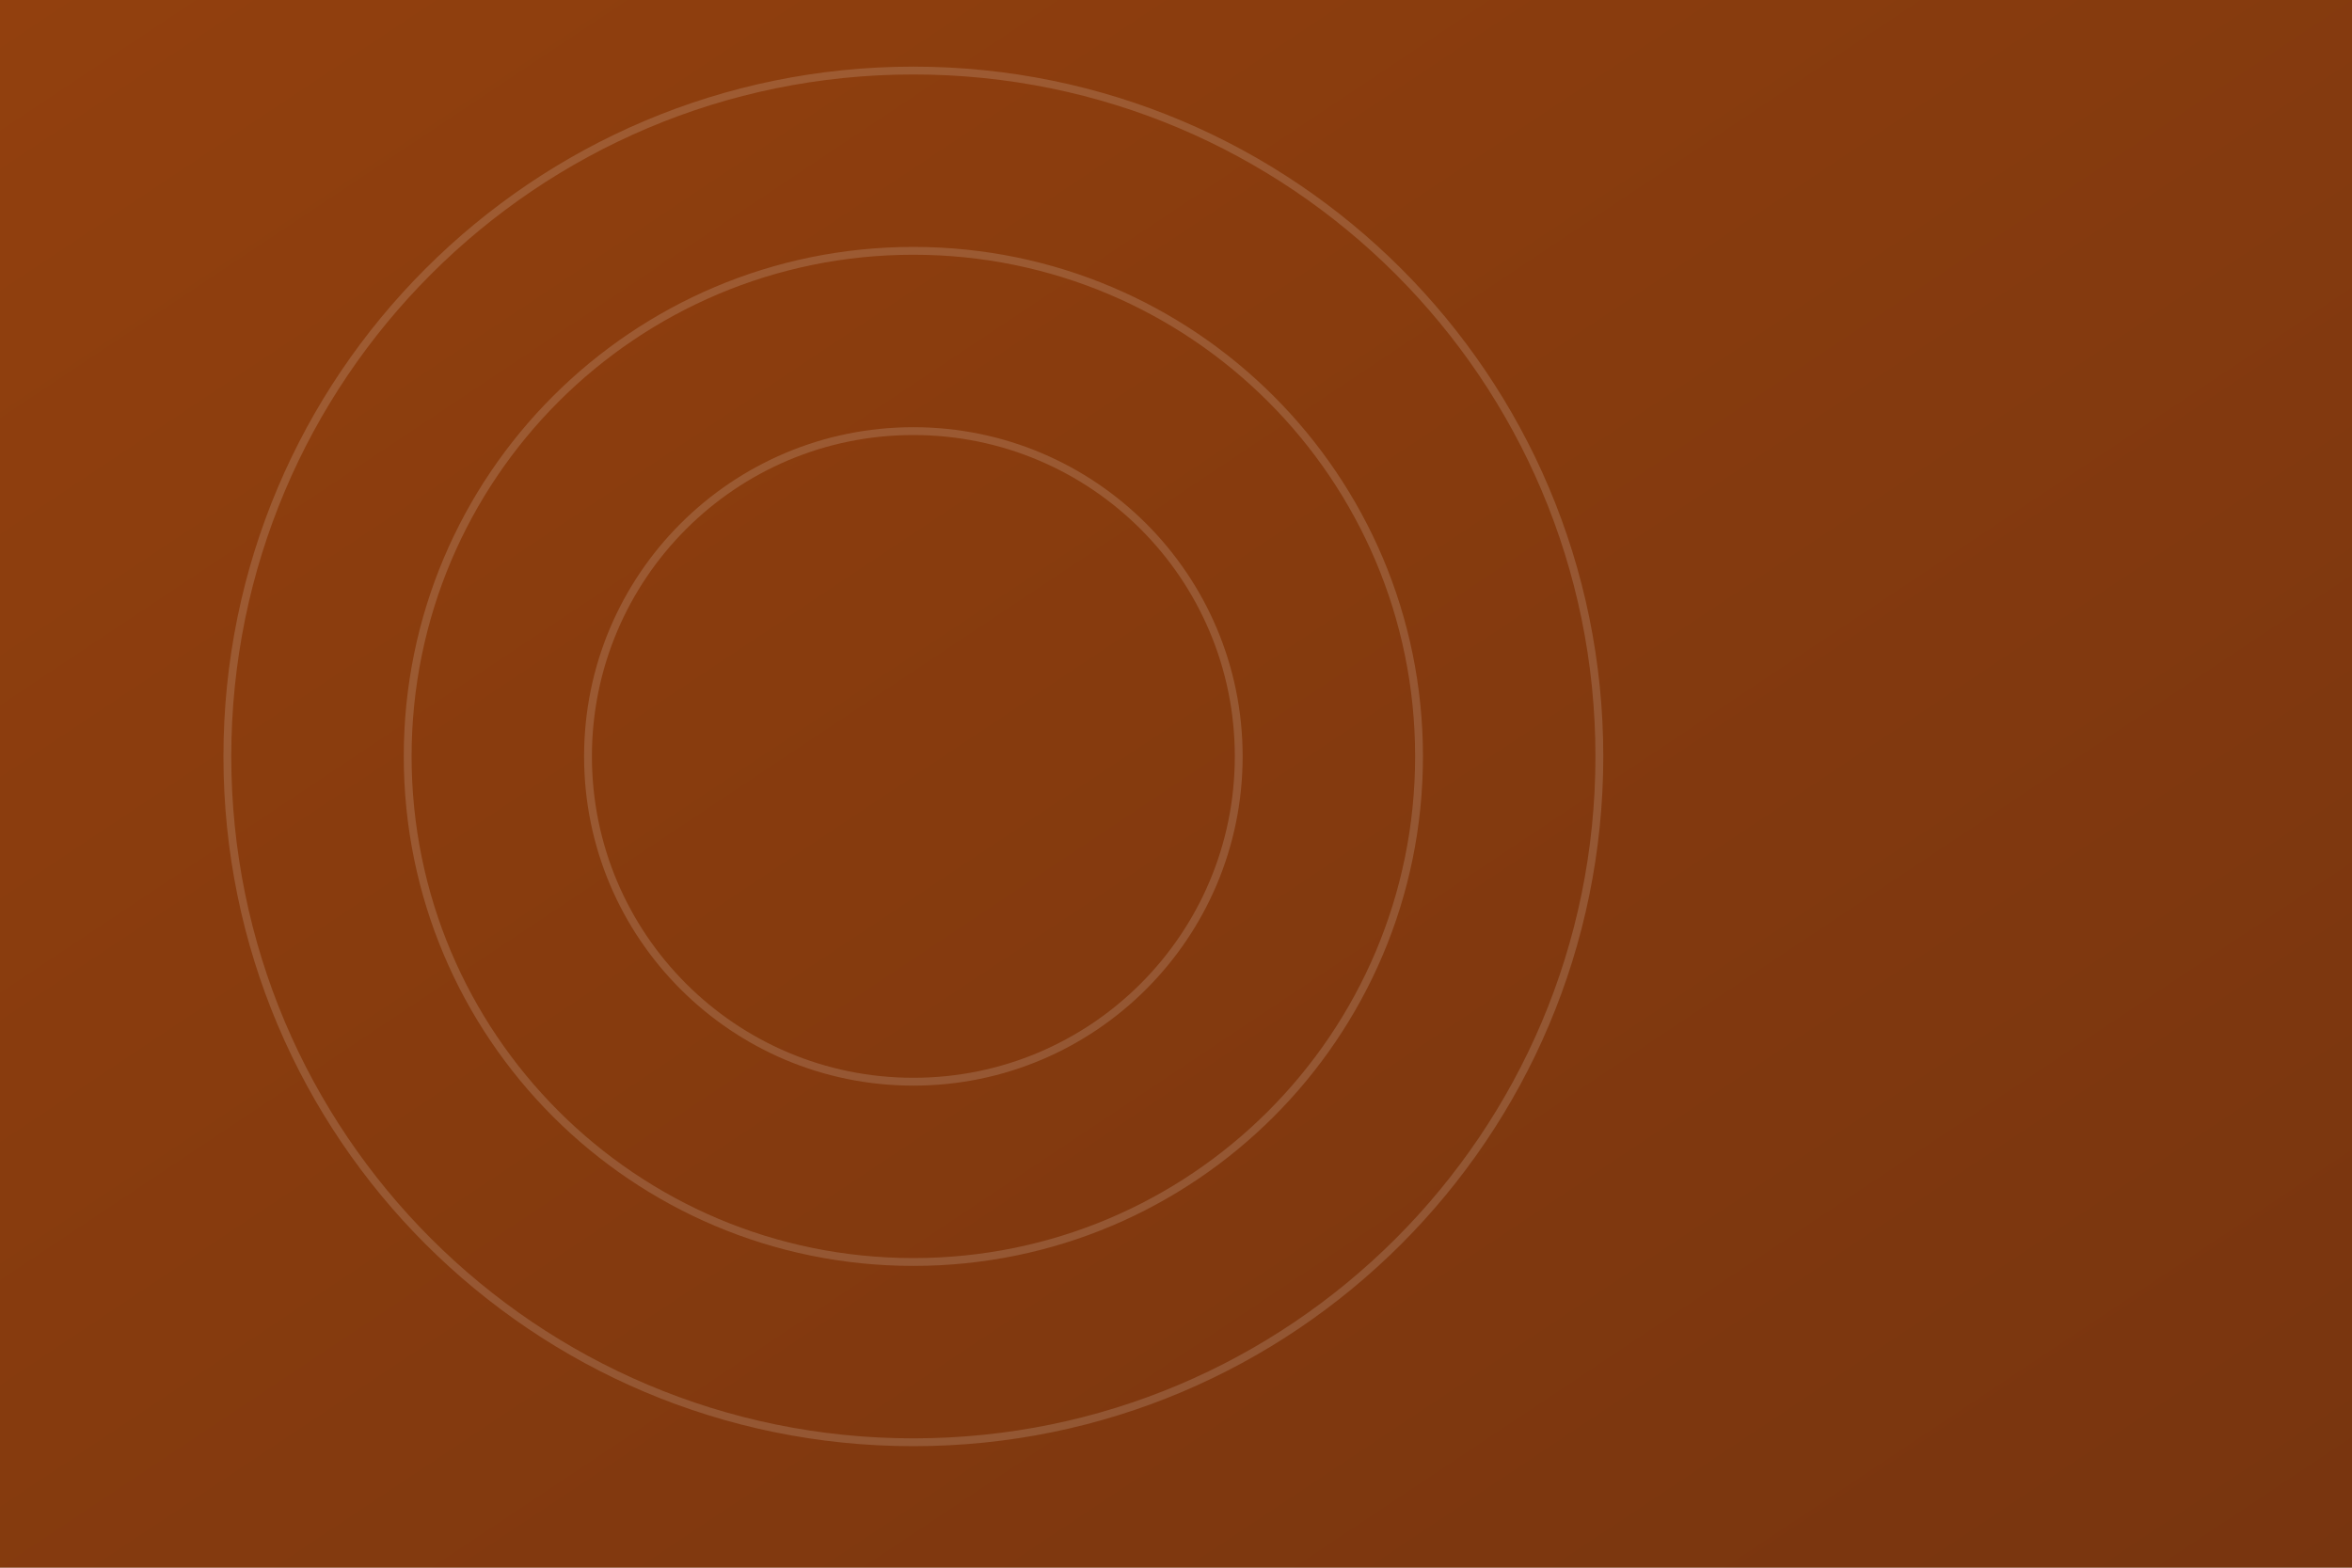
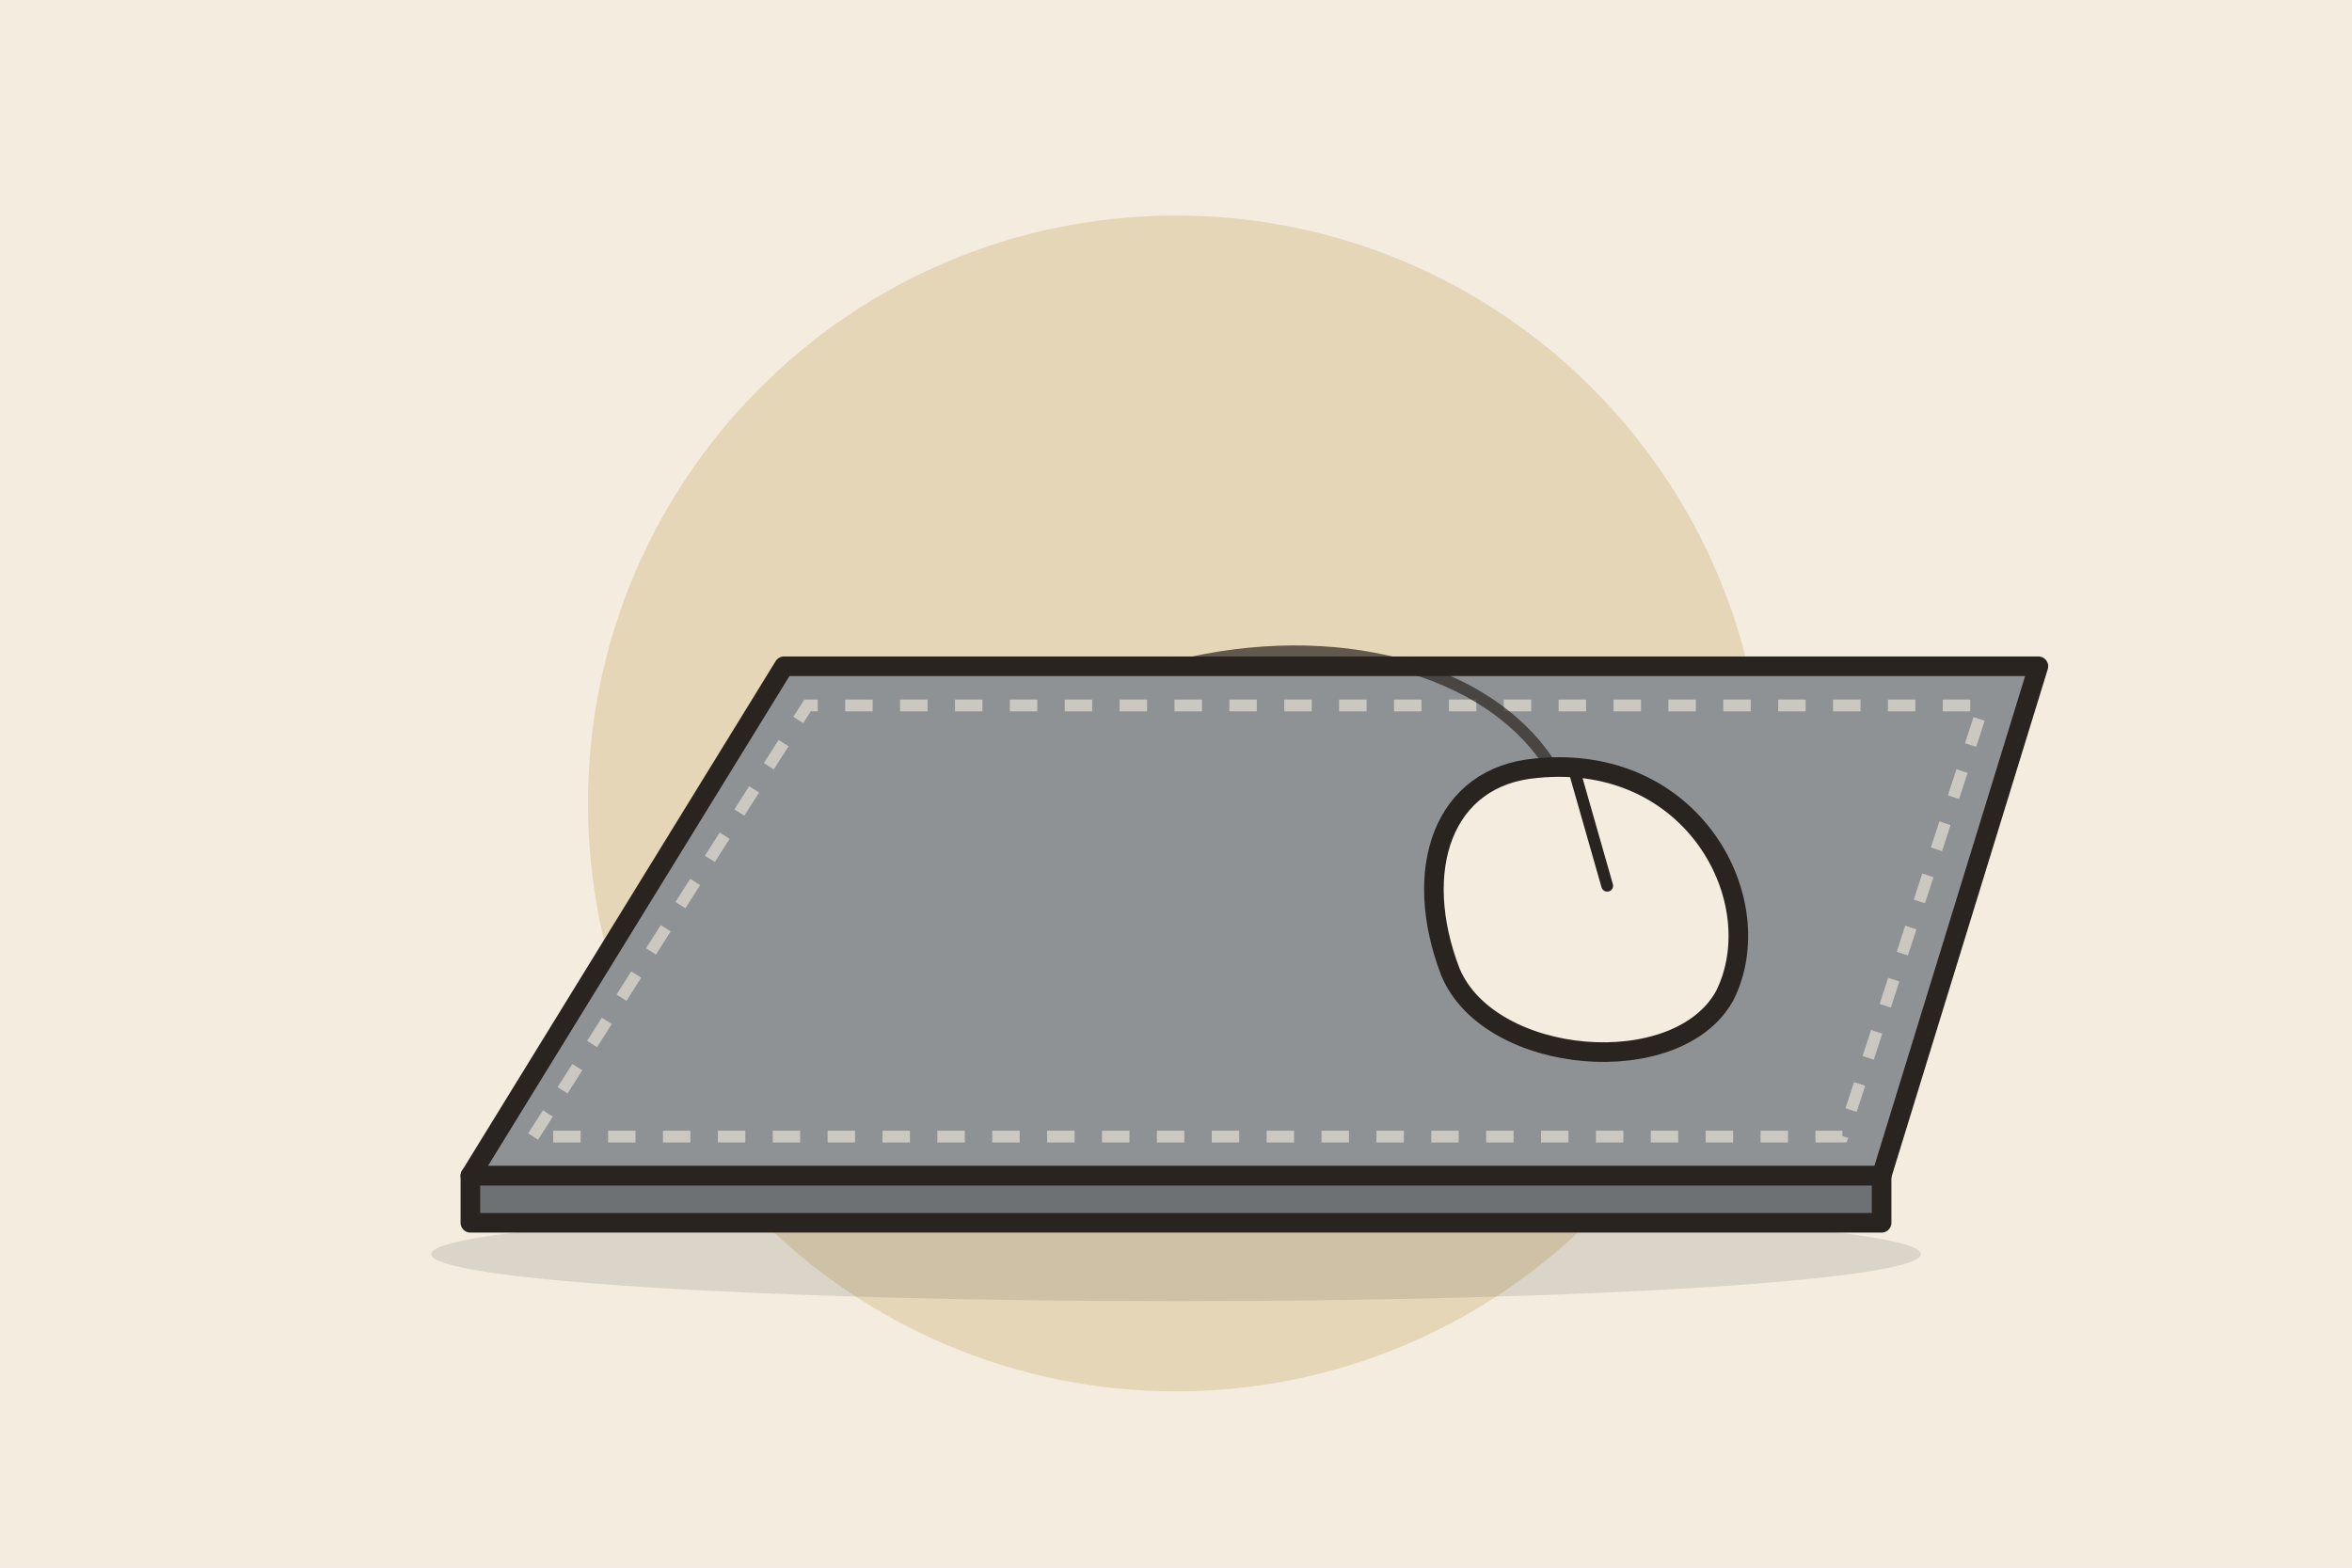
<svg xmlns="http://www.w3.org/2000/svg" width="600" height="400" viewBox="0 0 600 400" role="img" aria-label="Felt mousepad">
-   <defs>
-     <linearGradient id="g" x1="0" y1="0" x2="1" y2="1">
-       <stop offset="0%" stop-color="#92400e" />
-       <stop offset="100%" stop-color="#78350f" />
-     </linearGradient>
-   </defs>
-   <rect width="600" height="400" fill="url(#g)" />
-   <g opacity="0.15" fill="none" stroke="#ffffff" stroke-width="2">
-     <circle cx="233" cy="193" r="83" />
-     <circle cx="233" cy="193" r="129" />
-     <circle cx="233" cy="193" r="175" />
-   </g>
+   <rect width="600" height="400" fill="#F3ECDF" />
+   <circle cx="300" cy="205" r="150" fill="#E5D6B8" />
+   <ellipse cx="300" cy="320" rx="190" ry="12" fill="#2A2420" opacity="0.12" />
+   <path d="M120 300 L 200 170 L 520 170 L 480 300 Z" fill="#8F9294" stroke="#2A2420" stroke-width="5" stroke-linejoin="round" stroke-linecap="round" />
+   <path d="M136 290 L 206 180 L 506 180 L 470 290 Z" fill="none" stroke="#F3ECDF" stroke-width="3" stroke-dasharray="7 7" opacity="0.6" />
+   <path d="M120 300 L 480 300 L 480 312 L 120 312 Z" fill="#6E7173" stroke="#2A2420" stroke-width="5" stroke-linejoin="round" stroke-linecap="round" />
+   <path d="M392 196 C 432 192, 452 230, 440 254 C 428 276, 380 272, 370 248 C 360 222, 368 198, 392 196 Z" fill="#F3ECDF" stroke="#2A2420" stroke-width="5" stroke-linejoin="round" stroke-linecap="round" />
+   <path d="M402 198 L 410 226" fill="none" stroke="#2A2420" stroke-width="3" stroke-linecap="round" />
+   <path d="M396 196 C 380 170, 340 160, 300 170" fill="none" stroke="#2A2420" stroke-width="3" stroke-linecap="round" opacity="0.7" />
</svg>
